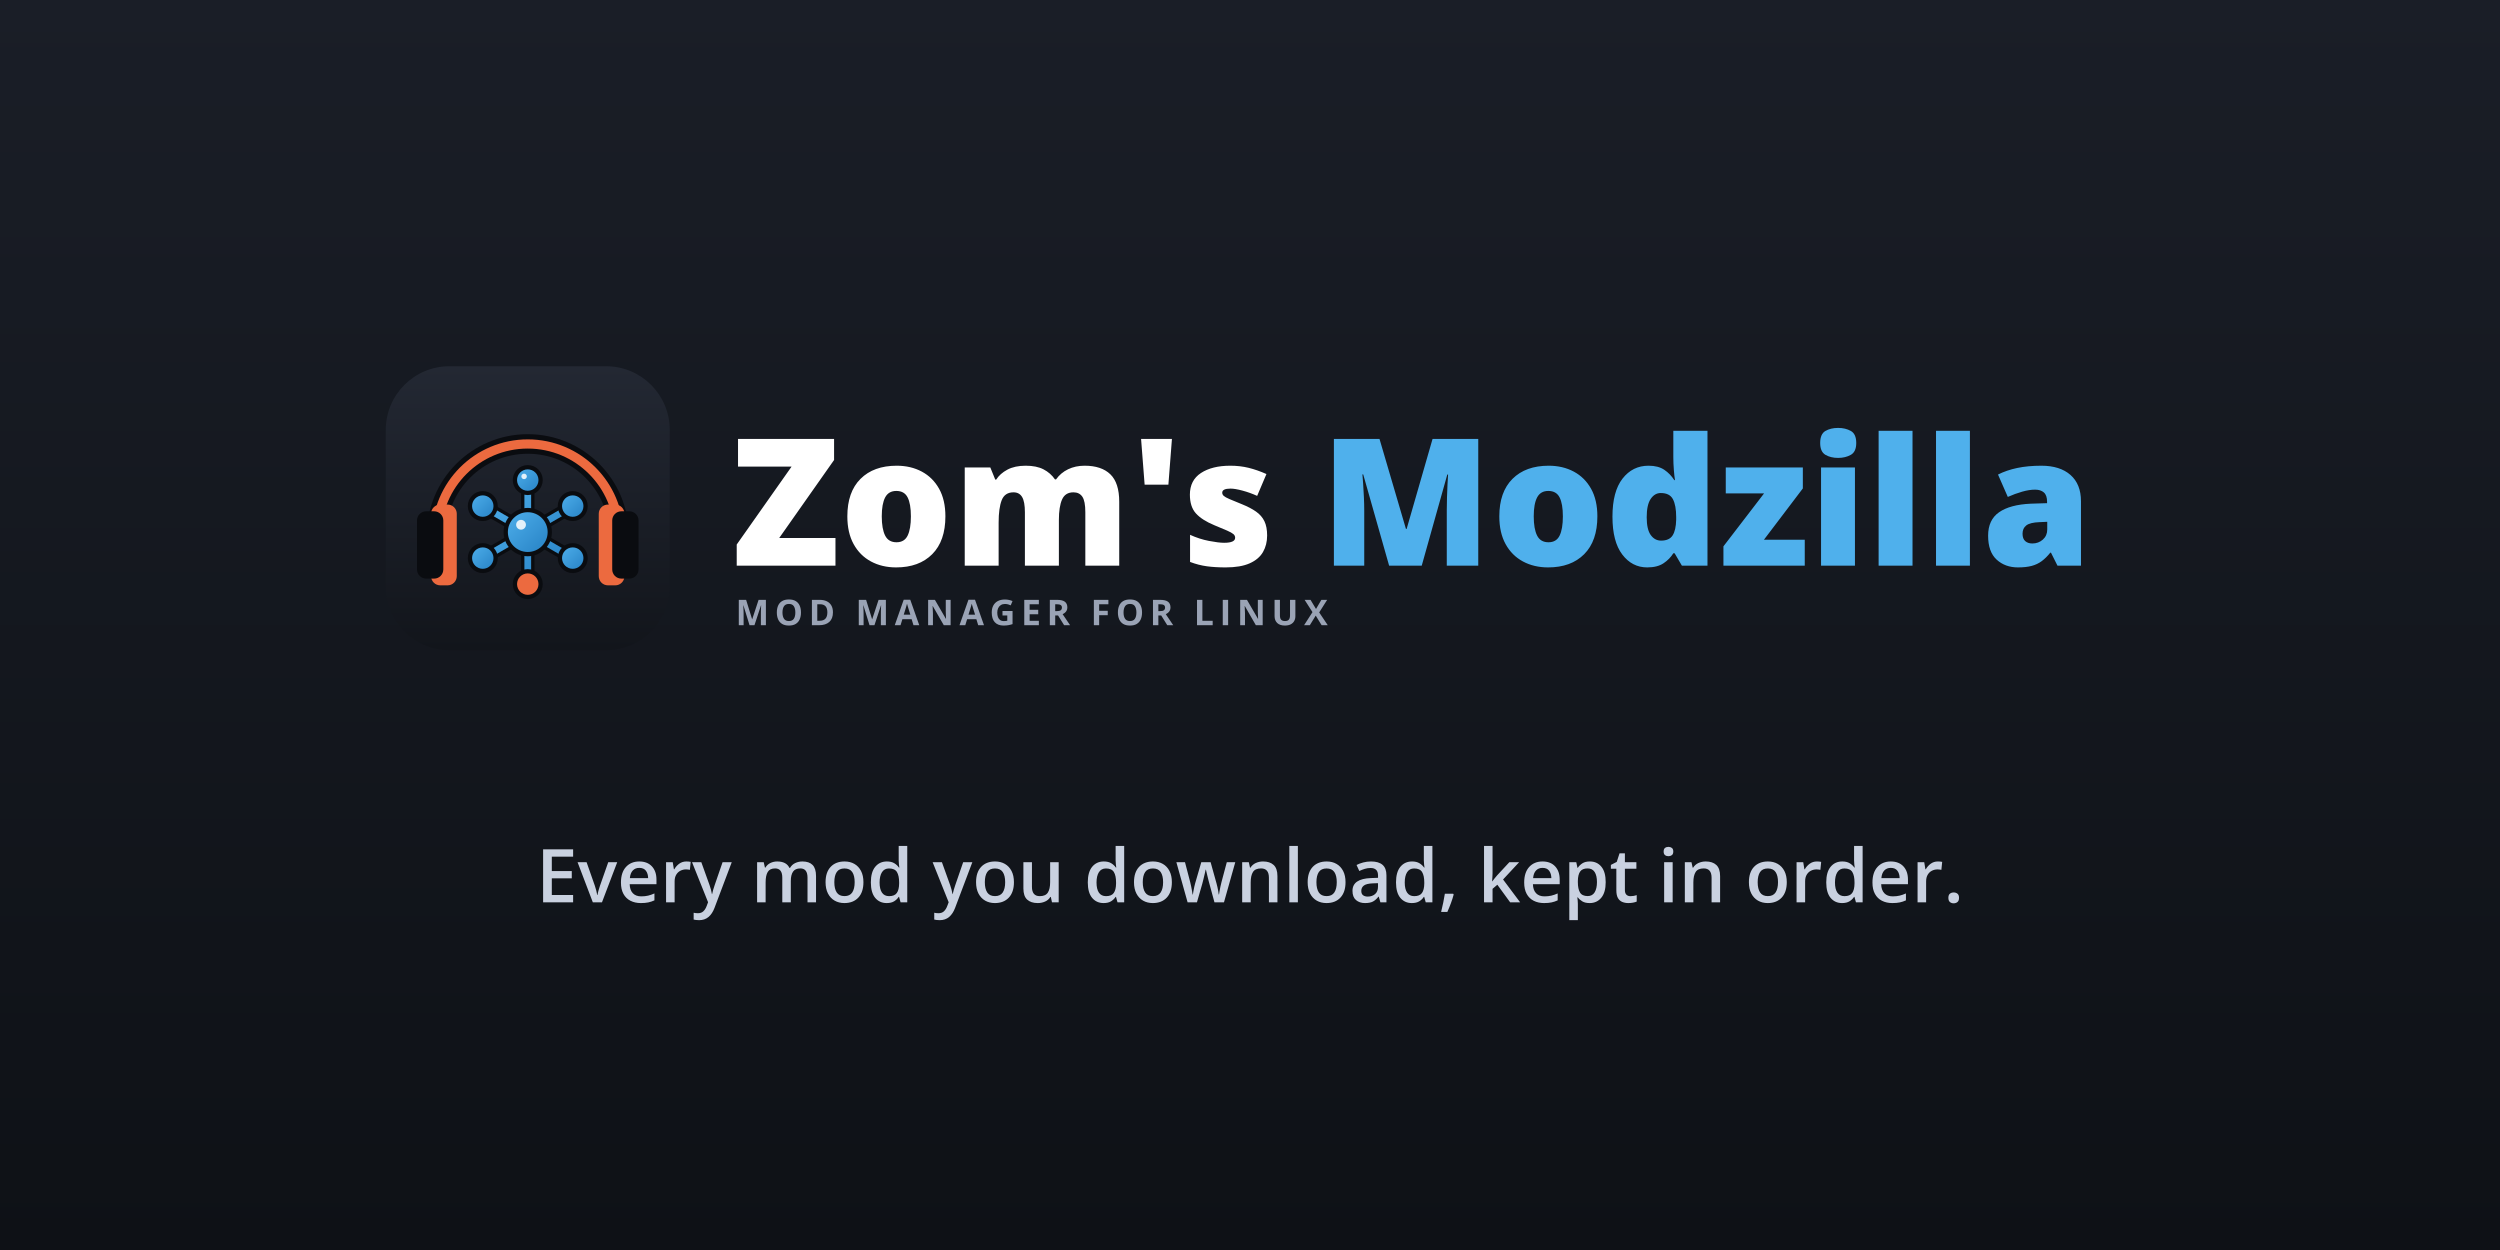
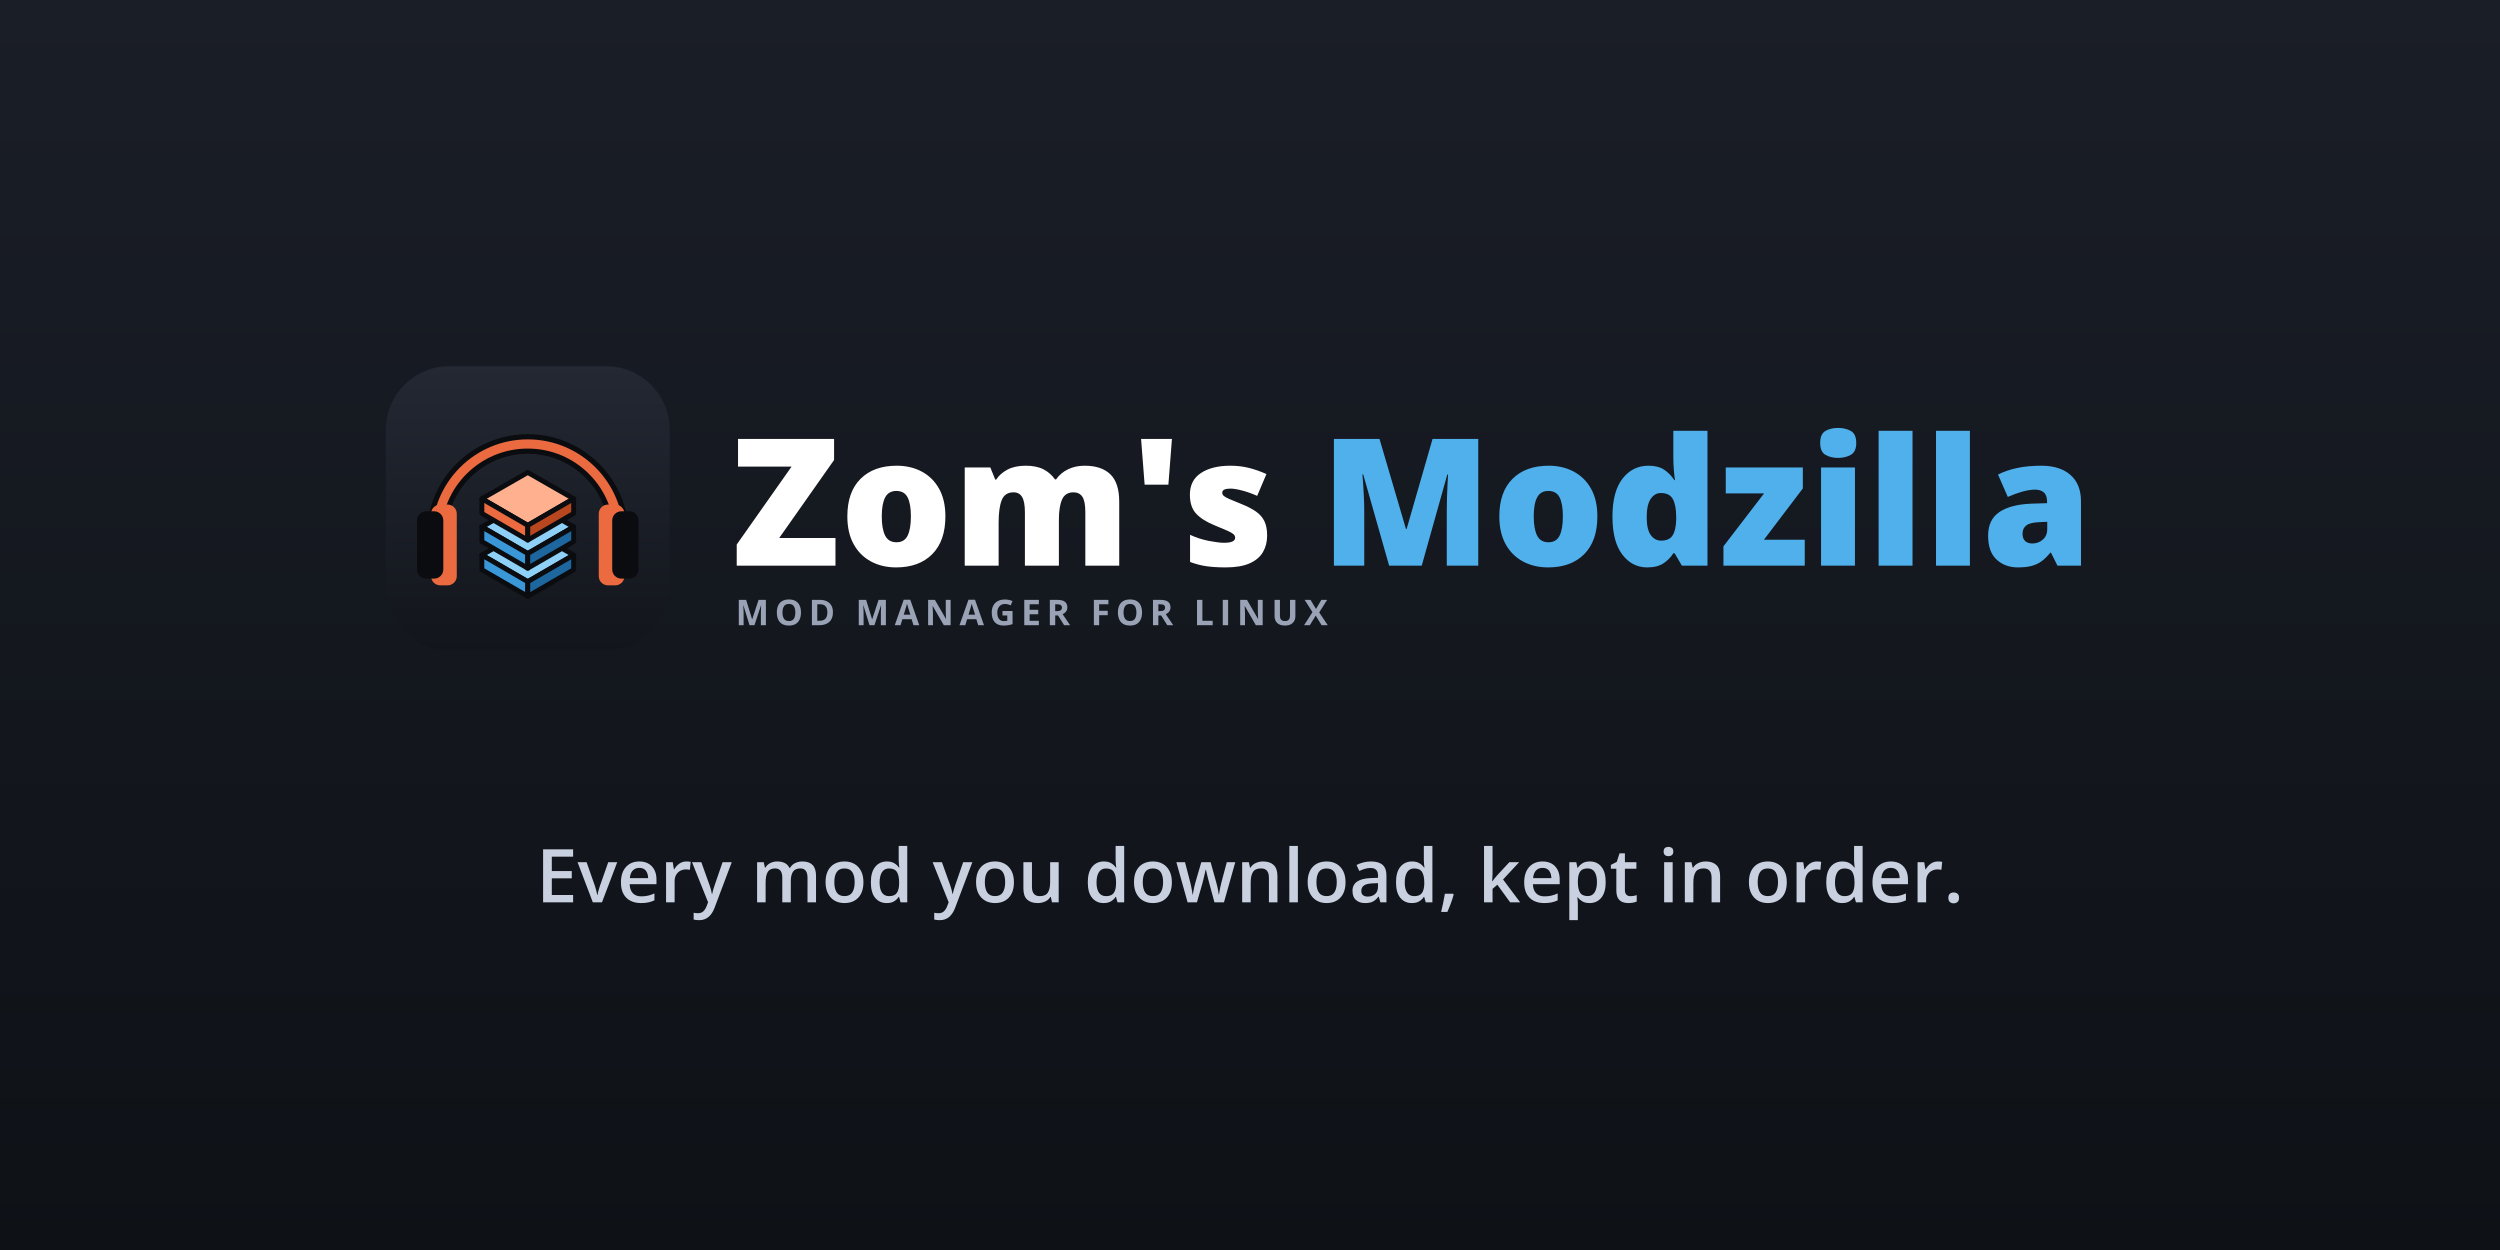
<svg xmlns="http://www.w3.org/2000/svg" viewBox="0 0 1280 640" width="1280" height="640">
  <defs>
    <linearGradient id="page" x1="0" y1="0" x2="0" y2="1">
      <stop offset="0" stop-color="#1a1e27" />
      <stop offset="1" stop-color="#0e1116" />
    </linearGradient>
  </defs>
  <rect width="1280" height="640" fill="url(#page)" />
  <g transform="translate(190.0 180) scale(0.5347594)">
    <g transform="scale(0.29297)">
      <defs>
        <linearGradient id="bg" x1="0" y1="0" x2="0" y2="1">
          <stop offset="0" stop-color="#232833" />
          <stop offset="1" stop-color="#12151b" />
        </linearGradient>
-         <linearGradient id="blue" x1="0" y1="0" x2="1" y2="1">
-           <stop offset="0" stop-color="#4fb0ec" />
-           <stop offset="1" stop-color="#2580c3" />
-         </linearGradient>
      </defs>
      <rect x="48" y="48" width="928" height="928" rx="208" fill="url(#bg)" />
      <path d="M 214 600 A 298 298 0 0 1 810 600" fill="none" stroke="#0a0c10" stroke-width="64" stroke-linecap="round" />
      <path d="M 214 600 A 298 298 0 0 1 810 600" fill="none" stroke="#ec6a3f" stroke-width="30" stroke-linecap="round" />
      <rect x="196" y="500" width="84" height="264" rx="30" fill="#ec6a3f" />
      <rect x="150" y="522" width="86" height="220" rx="30" fill="#0a0c10" />
      <rect x="744" y="500" width="84" height="264" rx="30" fill="#ec6a3f" />
      <rect x="788" y="522" width="86" height="220" rx="30" fill="#0a0c10" />
-       <g stroke="#0a0c10" stroke-width="44" stroke-linecap="round">
-         <path d="M512 590 L512 420 M512 590 L659 505 M512 590 L659 675 M512 590 L512 760 M512 590 L365 675 M512 590 L365 505" />
+       <g>
+         <path d="M 512 579 L 662 665 L 512 752 L 362 665 Z" fill="#8fd0f7" stroke="#0a0c10" stroke-width="16" stroke-linejoin="round" />
+         <path d="M 362 665 L 512 752 L 512 800 L 362 713 Z" fill="#3a97d8" stroke="#0a0c10" stroke-width="16" stroke-linejoin="round" />
+         <path d="M 662 665 L 512 752 L 512 800 L 662 713 Z" fill="#1d669e" stroke="#0a0c10" stroke-width="16" stroke-linejoin="round" />
+         <path d="M 512 487 L 662 573 L 512 660 L 362 573 Z" fill="#8fd0f7" stroke="#0a0c10" stroke-width="16" stroke-linejoin="round" />
+         <path d="M 362 573 L 512 660 L 512 708 L 362 621 Z" fill="#3a97d8" stroke="#0a0c10" stroke-width="16" stroke-linejoin="round" />
+         <path d="M 662 573 L 512 660 L 512 708 L 662 621 Z" fill="#1d669e" stroke="#0a0c10" stroke-width="16" stroke-linejoin="round" />
+         <path d="M 512 395 L 662 481 L 512 568 L 362 481 Z" fill="#ffb08f" stroke="#0a0c10" stroke-width="16" stroke-linejoin="round" />
+         <path d="M 362 481 L 512 568 L 512 616 L 362 529 Z" fill="#ec6a3f" stroke="#0a0c10" stroke-width="16" stroke-linejoin="round" />
+         <path d="M 662 481 L 512 568 L 512 616 L 662 529 Z" fill="#b8461f" stroke="#0a0c10" stroke-width="16" stroke-linejoin="round" />
      </g>
-       <g stroke="url(#blue)" stroke-width="22" stroke-linecap="round">
-         <path d="M512 590 L512 420 M512 590 L659 505 M512 590 L659 675 M512 590 L512 760 M512 590 L365 675 M512 590 L365 505" />
-       </g>
-       <g stroke="#0a0c10" stroke-width="14">
-         <circle cx="512" cy="590" r="72" fill="url(#blue)" />
-         <circle cx="512" cy="420" r="42" fill="url(#blue)" />
-         <circle cx="659" cy="505" r="42" fill="url(#blue)" />
-         <circle cx="659" cy="675" r="42" fill="url(#blue)" />
-         <circle cx="365" cy="675" r="42" fill="url(#blue)" />
-         <circle cx="365" cy="505" r="42" fill="url(#blue)" />
-         <circle cx="512" cy="760" r="42" fill="#ec6a3f" />
-       </g>
-       <circle cx="490" cy="566" r="16" fill="#ffffff" opacity=".85" />
-       <circle cx="500" cy="408" r="9" fill="#ffffff" opacity=".85" />
    </g>
    <path d="M444.609 205.0H350.063V184.746L402.607 110.122H351.309V83.643H443.281V103.813L390.737 178.521H444.609ZM549.863 157.769Q549.863 181.343 537.246 194.001Q524.629 206.66 502.715 206.66Q489.185 206.66 478.601 200.974Q468.018 195.288 462 184.373Q455.981 173.457 455.981 157.769Q455.981 134.443 468.599 121.868Q481.216 109.292 503.213 109.292Q516.743 109.292 527.285 114.937Q537.827 120.581 543.845 131.372Q549.863 142.163 549.863 157.769ZM488.936 157.769Q488.936 169.805 492.173 176.196Q495.41 182.588 503.047 182.588Q510.601 182.588 513.713 176.196Q516.826 169.805 516.826 157.769Q516.826 145.732 513.672 139.59Q510.518 133.447 502.881 133.447Q495.493 133.447 492.214 139.59Q488.936 145.732 488.936 157.769ZM683.174 109.292Q699.277 109.292 707.786 117.51Q716.294 125.728 716.294 143.823V205.0H683.838V153.867Q683.838 143.159 680.974 138.967Q678.11 134.775 672.466 134.775Q664.58 134.775 661.55 141.665Q658.521 148.555 658.521 161.172V205.0H625.981V153.867Q625.981 143.657 623.284 139.216Q620.586 134.775 615.107 134.775Q606.724 134.775 603.777 142.288Q600.83 149.8 600.83 163.828V205.0H568.374V110.952H592.861L597.593 122.573H598.506Q602.158 116.846 609.214 113.069Q616.27 109.292 626.729 109.292Q637.104 109.292 643.828 112.778Q650.552 116.265 654.785 122.407H655.781Q660.264 116.099 667.319 112.695Q674.375 109.292 683.174 109.292ZM766.763 83.643 763.359 127.471H740.615L737.212 83.643ZM857.905 176.113Q857.905 185.078 853.921 191.968Q849.937 198.857 841.179 202.759Q832.422 206.66 818.145 206.66Q808.101 206.66 800.173 205.581Q792.246 204.502 784.111 201.431V175.449Q792.993 179.517 802.207 181.301Q811.421 183.086 816.733 183.086Q827.275 183.086 827.275 178.271Q827.275 176.196 825.574 174.744Q823.872 173.291 819.514 171.382Q815.156 169.473 807.271 166.235Q795.483 161.338 789.714 154.946Q783.945 148.555 783.945 137.017Q783.945 123.237 794.57 116.265Q805.195 109.292 822.71 109.292Q832.007 109.292 840.225 111.326Q848.442 113.359 857.241 117.261L848.359 138.179Q841.387 135.024 834.248 133.115Q827.109 131.206 822.876 131.206Q814.907 131.206 814.907 135.107Q814.907 136.851 816.36 138.179Q817.812 139.507 821.88 141.25Q825.947 142.993 833.75 146.147Q841.968 149.468 847.322 153.245Q852.676 157.021 855.291 162.417Q857.905 167.812 857.905 176.113Z" fill="#ffffff" />
    <path d="M974.703 205.0 949.884 117.593H949.137Q949.469 120.996 949.842 126.807Q950.216 132.617 950.548 139.341Q950.88 146.064 950.88 152.29V205.0H921.827V83.643H965.489L990.807 169.805H991.471L1016.29 83.643H1060.035V205.0H1029.903V151.792Q1029.903 146.064 1030.111 139.465Q1030.318 132.866 1030.609 127.014Q1030.899 121.162 1031.148 117.759H1030.401L1005.914 205.0ZM1174.088 157.769Q1174.088 181.343 1161.471 194.001Q1148.854 206.66 1126.939 206.66Q1113.409 206.66 1102.826 200.974Q1092.242 195.288 1086.224 184.373Q1080.206 173.457 1080.206 157.769Q1080.206 134.443 1092.823 121.868Q1105.44 109.292 1127.438 109.292Q1140.968 109.292 1151.51 114.937Q1162.052 120.581 1168.07 131.372Q1174.088 142.163 1174.088 157.769ZM1113.16 157.769Q1113.16 169.805 1116.397 176.196Q1119.635 182.588 1127.271 182.588Q1134.825 182.588 1137.938 176.196Q1141.051 169.805 1141.051 157.769Q1141.051 145.732 1137.896 139.59Q1134.742 133.447 1127.105 133.447Q1119.718 133.447 1116.439 139.59Q1113.16 145.732 1113.16 157.769ZM1221.817 206.66Q1207.291 206.66 1197.911 194.292Q1188.531 181.924 1188.531 158.101Q1188.531 134.028 1198.16 121.66Q1207.789 109.292 1223.062 109.292Q1232.442 109.292 1238.211 113.235Q1243.98 117.178 1247.716 123.071H1248.38Q1247.799 119.502 1247.301 113.235Q1246.803 106.968 1246.803 100.991V75.84H1279.508V205.0H1255.021L1248.048 193.13H1246.803Q1243.399 198.691 1237.464 202.676Q1231.529 206.66 1221.817 206.66ZM1235.099 181.011Q1242.901 181.011 1246.097 176.072Q1249.293 171.133 1249.542 161.006V158.433Q1249.542 147.31 1246.429 141.375Q1243.316 135.439 1234.767 135.439Q1228.956 135.439 1225.138 141.084Q1221.319 146.729 1221.319 158.599Q1221.319 170.303 1225.179 175.657Q1229.039 181.011 1235.099 181.011ZM1372.643 205.0H1294.781V186.489L1333.712 135.771H1297.022V110.952H1370.816V131.04L1333.546 180.181H1372.643ZM1404.601 73.101Q1411.573 73.101 1416.761 76.006Q1421.949 78.911 1421.949 87.544Q1421.949 95.928 1416.761 98.875Q1411.573 101.821 1404.601 101.821Q1397.462 101.821 1392.44 98.875Q1387.418 95.928 1387.418 87.544Q1387.418 78.911 1392.44 76.006Q1397.462 73.101 1404.601 73.101ZM1420.704 110.952V205.0H1388.248V110.952ZM1475.821 205.0H1443.365V75.84H1475.821ZM1530.772 205.0H1498.316V75.84H1530.772ZM1599.171 109.292Q1617.018 109.292 1627.062 118.132Q1637.105 126.973 1637.105 143.325V205.0H1614.61L1608.385 192.549H1607.721Q1603.736 197.529 1599.544 200.642Q1595.353 203.755 1589.957 205.208Q1584.562 206.66 1576.759 206.66Q1564.474 206.66 1556.339 199.189Q1548.204 191.719 1548.204 176.279Q1548.204 161.172 1558.663 153.867Q1569.122 146.562 1588.961 145.649L1604.649 145.151V143.823Q1604.649 137.515 1601.537 134.858Q1598.424 132.202 1593.194 132.202Q1587.633 132.202 1580.785 134.153Q1573.937 136.104 1567.047 139.175L1557.667 117.759Q1565.802 113.608 1576.095 111.45Q1586.388 109.292 1599.171 109.292ZM1604.815 162.998 1597.345 163.33Q1588.38 163.662 1584.769 166.443Q1581.158 169.224 1581.158 174.37Q1581.158 179.185 1583.731 181.467Q1586.305 183.75 1590.538 183.75Q1596.432 183.75 1600.624 180.015Q1604.815 176.279 1604.815 170.303Z" fill="#4fb0ec" />
    <path d="M362.331 262.0 356.487 242.958H356.338Q356.371 243.639 356.446 245.008Q356.521 246.378 356.587 247.922Q356.653 249.466 356.653 250.711V262.0H352.055V237.729H359.061L364.805 256.289H364.904L370.997 237.729H378.003V262.0H373.205V250.512Q373.205 249.366 373.247 247.872Q373.288 246.378 373.354 245.025Q373.421 243.672 373.454 242.991H373.305L367.046 262.0ZM411.583 249.831Q411.583 253.583 410.346 256.397Q409.109 259.211 406.552 260.771Q403.996 262.332 400.028 262.332Q396.077 262.332 393.512 260.771Q390.947 259.211 389.71 256.389Q388.473 253.566 388.473 249.798Q388.473 246.029 389.71 243.232Q390.947 240.435 393.52 238.891Q396.093 237.347 400.061 237.347Q404.012 237.347 406.561 238.891Q409.109 240.435 410.346 243.24Q411.583 246.046 411.583 249.831ZM393.869 249.831Q393.869 253.649 395.33 255.833Q396.791 258.016 400.028 258.016Q403.315 258.016 404.751 255.833Q406.187 253.649 406.187 249.831Q406.187 246.013 404.759 243.821Q403.332 241.63 400.061 241.63Q396.807 241.63 395.338 243.821Q393.869 246.013 393.869 249.831ZM442.191 249.632Q442.191 255.774 438.696 258.887Q435.201 262.0 428.926 262.0H422.053V237.729H429.673Q433.491 237.729 436.297 239.082Q439.103 240.435 440.647 243.083Q442.191 245.73 442.191 249.632ZM436.845 249.765Q436.845 245.73 435.077 243.838Q433.309 241.945 429.939 241.945H427.199V257.75H429.407Q436.845 257.75 436.845 249.765ZM477.209 262.0 471.365 242.958H471.216Q471.249 243.639 471.324 245.008Q471.399 246.378 471.465 247.922Q471.531 249.466 471.531 250.711V262.0H466.933V237.729H473.939L479.683 256.289H479.782L485.875 237.729H492.881V262.0H488.083V250.512Q488.083 249.366 488.125 247.872Q488.166 246.378 488.233 245.025Q488.299 243.672 488.332 242.991H488.183L481.924 262.0ZM519.289 262.0 517.529 256.223H508.68L506.921 262.0H501.376L509.942 237.629H516.234L524.834 262.0ZM516.301 251.906 514.541 246.262Q514.375 245.697 514.101 244.809Q513.827 243.921 513.553 243Q513.279 242.078 513.113 241.397Q512.947 242.078 512.657 243.083Q512.366 244.087 512.1 244.983Q511.835 245.88 511.719 246.262L509.975 251.906ZM554.861 262.0H548.32L537.761 243.639H537.612Q537.695 245.365 537.778 247.108Q537.861 248.852 537.927 250.578V262.0H533.328V237.729H539.82L550.362 255.907H550.478Q550.411 254.23 550.345 252.562Q550.279 250.894 550.229 249.217V237.729H554.861ZM581.268 262.0 579.509 256.223H570.66L568.9 262.0H563.355L571.922 237.629H578.214L586.813 262.0ZM578.28 251.906 576.52 246.262Q576.354 245.697 576.08 244.809Q575.807 243.921 575.533 243Q575.259 242.078 575.093 241.397Q574.927 242.078 574.636 243.083Q574.346 244.087 574.08 244.983Q573.814 245.88 573.698 246.262L571.955 251.906ZM604.522 248.37H614.151V260.954Q612.242 261.585 610.183 261.958Q608.124 262.332 605.518 262.332Q600.073 262.332 597.151 259.136Q594.229 255.94 594.229 249.831Q594.229 246.013 595.698 243.224Q597.167 240.435 599.998 238.907Q602.829 237.38 606.913 237.38Q608.838 237.38 610.714 237.795Q612.59 238.21 614.118 238.874L612.408 242.991Q611.295 242.427 609.868 242.045Q608.44 241.663 606.879 241.663Q604.638 241.663 602.986 242.692Q601.334 243.722 600.43 245.573Q599.525 247.424 599.525 249.931Q599.525 252.305 600.172 254.139Q600.82 255.974 602.214 257.011Q603.609 258.049 605.85 258.049Q606.946 258.049 607.701 257.941Q608.457 257.833 609.121 257.717V252.653H604.522ZM639.347 262.0H625.368V237.729H639.347V241.945H630.515V247.274H638.732V251.491H630.515V257.75H639.347ZM656.922 237.729Q661.886 237.729 664.252 239.53Q666.618 241.331 666.618 245.0Q666.618 246.66 665.987 247.905Q665.356 249.15 664.327 250.014Q663.297 250.877 662.102 251.425L669.241 262.0H663.53L657.736 252.687H654.997V262.0H649.85V237.729ZM656.557 241.945H654.997V248.503H656.657Q659.213 248.503 660.317 247.648Q661.421 246.793 661.421 245.133Q661.421 243.406 660.234 242.676Q659.047 241.945 656.557 241.945ZM697.071 262.0H692.008V237.729H705.92V241.945H697.071V248.204H705.305V252.404H697.071ZM738.138 249.831Q738.138 253.583 736.901 256.397Q735.664 259.211 733.108 260.771Q730.551 262.332 726.583 262.332Q722.632 262.332 720.067 260.771Q717.502 259.211 716.265 256.389Q715.029 253.566 715.029 249.798Q715.029 246.029 716.265 243.232Q717.502 240.435 720.075 238.891Q722.649 237.347 726.616 237.347Q730.568 237.347 733.116 238.891Q735.664 240.435 736.901 243.24Q738.138 246.046 738.138 249.831ZM720.424 249.831Q720.424 253.649 721.885 255.833Q723.346 258.016 726.583 258.016Q729.87 258.016 731.306 255.833Q732.742 253.649 732.742 249.831Q732.742 246.013 731.315 243.821Q729.887 241.63 726.616 241.63Q723.363 241.63 721.893 243.821Q720.424 246.013 720.424 249.831ZM755.681 237.729Q760.644 237.729 763.01 239.53Q765.376 241.331 765.376 245.0Q765.376 246.66 764.745 247.905Q764.114 249.15 763.085 250.014Q762.056 250.877 760.86 251.425L767.999 262.0H762.288L756.494 252.687H753.755V262.0H748.608V237.729ZM755.315 241.945H753.755V248.503H755.415Q757.972 248.503 759.076 247.648Q760.18 246.793 760.18 245.133Q760.18 243.406 758.993 242.676Q757.806 241.945 755.315 241.945ZM790.766 262.0V237.729H795.912V257.75H805.757V262.0ZM815.414 262.0V237.729H820.56V262.0ZM853.642 262.0H847.101L836.542 243.639H836.393Q836.476 245.365 836.559 247.108Q836.642 248.852 836.708 250.578V262.0H832.109V237.729H838.601L849.143 255.907H849.259Q849.192 254.23 849.126 252.562Q849.06 250.894 849.01 249.217V237.729H853.642ZM884.947 237.729V253.434Q884.947 255.94 883.843 257.958Q882.739 259.975 880.506 261.153Q878.273 262.332 874.886 262.332Q870.072 262.332 867.548 259.875Q865.025 257.418 865.025 253.367V237.729H870.155V252.587Q870.155 255.592 871.383 256.804Q872.612 258.016 875.019 258.016Q877.543 258.016 878.68 256.696Q879.817 255.376 879.817 252.554V237.729ZM915.953 262.0H910.076L904.432 252.819L898.787 262.0H893.276L901.327 249.482L893.79 237.729H899.468L904.697 246.461L909.827 237.729H915.372L907.752 249.765Z" fill="#9aa3b5" />
  </g>
  <path transform="translate(274.5098 462)" d="M18.926 0.0H3.562V-27.127H18.926V-23.379H8.016V-16.013H18.239V-12.283H8.016V-3.767H18.926ZM29.02 0.0 21.208 -20.54H25.828L30.059 -8.479Q30.448 -7.329 30.792 -5.993Q31.135 -4.657 31.265 -3.748H31.413Q31.543 -4.694 31.914 -6.021Q32.285 -7.348 32.675 -8.479L36.905 -20.54H41.507L33.695 0.0ZM52.807 -20.93Q56.907 -20.93 59.254 -18.434Q61.602 -15.938 61.602 -11.615V-9.277H47.89Q47.964 -6.29 49.495 -4.676Q51.025 -3.062 53.79 -3.062Q55.738 -3.062 57.315 -3.433Q58.893 -3.804 60.562 -4.564V-1.021Q59.004 -0.297 57.417 0.037Q55.831 0.371 53.604 0.371Q50.58 0.371 48.279 -0.807Q45.979 -1.985 44.698 -4.314Q43.418 -6.643 43.418 -10.131Q43.418 -15.308 45.988 -18.119Q48.558 -20.93 52.807 -20.93ZM52.807 -17.646Q50.747 -17.646 49.476 -16.31Q48.205 -14.974 47.982 -12.395H57.334Q57.297 -14.695 56.202 -16.17Q55.107 -17.646 52.807 -17.646ZM76.928 -20.93Q78.115 -20.93 79.117 -20.726L78.709 -16.644Q78.319 -16.736 77.753 -16.801Q77.188 -16.866 76.742 -16.866Q75.184 -16.866 73.848 -16.18Q72.512 -15.493 71.705 -14.129Q70.897 -12.766 70.897 -10.743V0.0H66.519V-20.54H69.933L70.526 -16.922H70.73Q71.64 -18.573 73.217 -19.751Q74.794 -20.93 76.928 -20.93ZM79.822 -20.54H84.572L88.784 -8.813Q89.192 -7.589 89.508 -6.476Q89.823 -5.362 89.99 -4.249H90.102Q90.287 -5.214 90.63 -6.401Q90.974 -7.589 91.4 -8.813L95.445 -20.54H100.14L91.326 2.82Q90.194 5.845 88.255 7.487Q86.316 9.129 83.422 9.129Q82.494 9.129 81.808 9.027Q81.121 8.925 80.639 8.813V5.325Q81.028 5.437 81.613 5.501Q82.197 5.566 82.847 5.566Q84.591 5.566 85.648 4.537Q86.706 3.507 87.3 1.874L88.023 -0.056ZM136.34 -20.93Q139.772 -20.93 141.535 -19.139Q143.298 -17.349 143.298 -13.434V0.0H138.938V-12.654Q138.938 -17.367 135.264 -17.367Q132.666 -17.367 131.525 -15.707Q130.384 -14.046 130.384 -10.892V0.0H126.023V-12.654Q126.023 -17.367 122.35 -17.367Q119.641 -17.367 118.564 -15.54Q117.488 -13.712 117.488 -10.261V0.0H113.128V-20.54H116.523L117.136 -17.775H117.377Q118.305 -19.371 119.928 -20.15Q121.552 -20.93 123.426 -20.93Q125.727 -20.93 127.304 -20.123Q128.881 -19.315 129.66 -17.664H129.994Q130.959 -19.334 132.675 -20.132Q134.392 -20.93 136.34 -20.93ZM167.567 -10.316Q167.567 -5.214 164.951 -2.421Q162.335 0.371 157.808 0.371Q154.987 0.371 152.816 -0.881Q150.646 -2.134 149.412 -4.518Q148.178 -6.902 148.178 -10.316Q148.178 -15.4 150.785 -18.165Q153.392 -20.93 157.938 -20.93Q160.776 -20.93 162.947 -19.677Q165.118 -18.425 166.343 -16.059Q167.567 -13.693 167.567 -10.316ZM152.668 -10.316Q152.668 -6.921 153.902 -5.056Q155.136 -3.191 157.882 -3.191Q160.591 -3.191 161.834 -5.065Q163.077 -6.939 163.077 -10.316Q163.077 -13.675 161.843 -15.512Q160.609 -17.349 157.863 -17.349Q155.136 -17.349 153.902 -15.521Q152.668 -13.693 152.668 -10.316ZM179.479 0.371Q175.806 0.371 173.588 -2.301Q171.371 -4.973 171.371 -10.224Q171.371 -15.512 173.625 -18.221Q175.88 -20.93 179.572 -20.93Q181.892 -20.93 183.376 -20.021Q184.86 -19.111 185.751 -17.812H185.955Q185.862 -18.388 185.742 -19.464Q185.621 -20.54 185.621 -21.486V-28.871H190.0V0.0H186.586L185.807 -2.802H185.621Q184.768 -1.466 183.302 -0.547Q181.836 0.371 179.479 0.371ZM180.704 -3.173Q183.506 -3.173 184.656 -4.787Q185.807 -6.401 185.844 -9.63V-10.205Q185.844 -13.656 184.73 -15.502Q183.617 -17.349 180.667 -17.349Q178.292 -17.349 177.067 -15.447Q175.843 -13.545 175.843 -10.149Q175.843 -6.754 177.067 -4.963Q178.292 -3.173 180.704 -3.173ZM203.007 -20.54H207.757L211.969 -8.813Q212.377 -7.589 212.692 -6.476Q213.008 -5.362 213.175 -4.249H213.286Q213.472 -5.214 213.815 -6.401Q214.158 -7.589 214.585 -8.813L218.63 -20.54H223.324L214.511 2.82Q213.379 5.845 211.44 7.487Q209.501 9.129 206.606 9.129Q205.679 9.129 204.992 9.027Q204.306 8.925 203.823 8.813V5.325Q204.213 5.437 204.797 5.501Q205.382 5.566 206.031 5.566Q207.775 5.566 208.833 4.537Q209.891 3.507 210.484 1.874L211.208 -0.056ZM244.625 -10.316Q244.625 -5.214 242.009 -2.421Q239.393 0.371 234.865 0.371Q232.045 0.371 229.874 -0.881Q227.703 -2.134 226.469 -4.518Q225.235 -6.902 225.235 -10.316Q225.235 -15.4 227.842 -18.165Q230.449 -20.93 234.995 -20.93Q237.834 -20.93 240.005 -19.677Q242.176 -18.425 243.4 -16.059Q244.625 -13.693 244.625 -10.316ZM229.726 -10.316Q229.726 -6.921 230.959 -5.056Q232.193 -3.191 234.939 -3.191Q237.648 -3.191 238.892 -5.065Q240.135 -6.939 240.135 -10.316Q240.135 -13.675 238.901 -15.512Q237.667 -17.349 234.921 -17.349Q232.193 -17.349 230.959 -15.521Q229.726 -13.693 229.726 -10.316ZM267.54 -20.54V0.0H264.107L263.514 -2.765H263.272Q262.308 -1.169 260.563 -0.399Q258.819 0.371 256.815 0.371Q253.327 0.371 251.397 -1.41Q249.468 -3.191 249.468 -7.125V-20.54H253.847V-7.941Q253.847 -3.173 257.854 -3.173Q260.823 -3.173 261.992 -5.01Q263.161 -6.847 263.161 -10.316V-20.54ZM290.548 0.371Q286.874 0.371 284.657 -2.301Q282.439 -4.973 282.439 -10.224Q282.439 -15.512 284.694 -18.221Q286.948 -20.93 290.641 -20.93Q292.96 -20.93 294.444 -20.021Q295.929 -19.111 296.819 -17.812H297.023Q296.931 -18.388 296.81 -19.464Q296.689 -20.54 296.689 -21.486V-28.871H301.068V0.0H297.654L296.875 -2.802H296.689Q295.836 -1.466 294.37 -0.547Q292.904 0.371 290.548 0.371ZM291.772 -3.173Q294.574 -3.173 295.725 -4.787Q296.875 -6.401 296.912 -9.63V-10.205Q296.912 -13.656 295.799 -15.502Q294.686 -17.349 291.735 -17.349Q289.36 -17.349 288.136 -15.447Q286.911 -13.545 286.911 -10.149Q286.911 -6.754 288.136 -4.963Q289.36 -3.173 291.772 -3.173ZM325.486 -10.316Q325.486 -5.214 322.87 -2.421Q320.254 0.371 315.727 0.371Q312.906 0.371 310.735 -0.881Q308.564 -2.134 307.331 -4.518Q306.097 -6.902 306.097 -10.316Q306.097 -15.4 308.704 -18.165Q311.311 -20.93 315.856 -20.93Q318.695 -20.93 320.866 -19.677Q323.037 -18.425 324.262 -16.059Q325.486 -13.693 325.486 -10.316ZM310.587 -10.316Q310.587 -6.921 311.821 -5.056Q313.055 -3.191 315.801 -3.191Q318.51 -3.191 319.753 -5.065Q320.996 -6.939 320.996 -10.316Q320.996 -13.675 319.762 -15.512Q318.528 -17.349 315.782 -17.349Q313.055 -17.349 311.821 -15.521Q310.587 -13.693 310.587 -10.316ZM347.288 -0.019 344.69 -9.574Q344.486 -10.261 344.236 -11.272Q343.985 -12.283 343.726 -13.35Q343.466 -14.417 343.252 -15.326Q343.039 -16.235 342.928 -16.736H342.779Q342.649 -16.068 342.334 -14.714Q342.019 -13.359 341.666 -11.912Q341.313 -10.465 341.054 -9.5L338.326 -0.019H333.539L327.787 -20.559H332.203L334.875 -10.354Q335.135 -9.314 335.376 -8.108Q335.617 -6.902 335.812 -5.808Q336.007 -4.713 336.1 -4.008H336.248Q336.322 -4.676 336.526 -5.78Q336.73 -6.884 336.972 -7.979Q337.213 -9.073 337.398 -9.704L340.553 -20.559H345.321L348.346 -9.704Q348.55 -8.999 348.791 -7.923Q349.032 -6.847 349.227 -5.789Q349.422 -4.731 349.478 -4.026H349.626Q349.7 -4.639 349.895 -5.733Q350.09 -6.828 350.35 -8.062Q350.609 -9.296 350.888 -10.354L353.615 -20.559H357.957L352.168 -0.019ZM372.188 -20.93Q375.658 -20.93 377.597 -19.139Q379.536 -17.349 379.536 -13.396V0.0H375.176V-12.58Q375.176 -17.367 371.149 -17.367Q368.162 -17.367 367.002 -15.521Q365.843 -13.675 365.843 -10.205V0.0H361.482V-20.54H364.878L365.49 -17.757H365.731Q366.715 -19.353 368.45 -20.141Q370.185 -20.93 372.188 -20.93ZM390.001 0.0H385.622V-28.871H390.001ZM414.4 -10.316Q414.4 -5.214 411.784 -2.421Q409.168 0.371 404.641 0.371Q401.82 0.371 399.649 -0.881Q397.479 -2.134 396.245 -4.518Q395.011 -6.902 395.011 -10.316Q395.011 -15.4 397.618 -18.165Q400.225 -20.93 404.771 -20.93Q407.609 -20.93 409.78 -19.677Q411.951 -18.425 413.176 -16.059Q414.4 -13.693 414.4 -10.316ZM399.501 -10.316Q399.501 -6.921 400.735 -5.056Q401.969 -3.191 404.715 -3.191Q407.424 -3.191 408.667 -5.065Q409.91 -6.939 409.91 -10.316Q409.91 -13.675 408.676 -15.512Q407.442 -17.349 404.696 -17.349Q401.969 -17.349 400.735 -15.521Q399.501 -13.693 399.501 -10.316ZM427.463 -20.93Q431.359 -20.93 433.354 -19.204Q435.349 -17.479 435.349 -13.823V0.0H432.25L431.415 -2.913H431.267Q429.949 -1.225 428.465 -0.427Q426.98 0.371 424.364 0.371Q421.581 0.371 419.772 -1.16Q417.963 -2.69 417.963 -5.9Q417.963 -12.098 427.481 -12.432L431.044 -12.562V-13.638Q431.044 -15.753 430.042 -16.671Q429.04 -17.59 427.259 -17.59Q425.7 -17.59 424.253 -17.145Q422.806 -16.699 421.451 -16.05L420.041 -19.13Q421.544 -19.909 423.455 -20.419Q425.366 -20.93 427.463 -20.93ZM431.025 -9.815 428.372 -9.723Q425.088 -9.593 423.78 -8.591Q422.472 -7.589 422.472 -5.863Q422.472 -4.323 423.381 -3.637Q424.29 -2.95 425.774 -2.95Q428.038 -2.95 429.532 -4.24Q431.025 -5.529 431.025 -8.034ZM448.355 0.371Q444.682 0.371 442.464 -2.301Q440.247 -4.973 440.247 -10.224Q440.247 -15.512 442.501 -18.221Q444.756 -20.93 448.448 -20.93Q450.768 -20.93 452.252 -20.021Q453.736 -19.111 454.627 -17.812H454.831Q454.738 -18.388 454.618 -19.464Q454.497 -20.54 454.497 -21.486V-28.871H458.876V0.0H455.462L454.683 -2.802H454.497Q453.644 -1.466 452.178 -0.547Q450.712 0.371 448.355 0.371ZM449.58 -3.173Q452.382 -3.173 453.532 -4.787Q454.683 -6.401 454.72 -9.63V-10.205Q454.72 -13.656 453.606 -15.502Q452.493 -17.349 449.543 -17.349Q447.168 -17.349 445.943 -15.447Q444.719 -13.545 444.719 -10.149Q444.719 -6.754 445.943 -4.963Q447.168 -3.173 449.58 -3.173ZM469.508 -4.416 469.768 -3.989Q469.248 -1.967 468.357 0.436Q467.467 2.839 466.539 4.898H463.348Q463.904 2.653 464.433 0.121Q464.962 -2.412 465.259 -4.416ZM489.677 -28.871V-14.918Q489.677 -13.972 489.593 -12.849Q489.51 -11.727 489.454 -10.743H489.547Q490.029 -11.374 490.707 -12.246Q491.384 -13.118 491.996 -13.786L498.268 -20.54H503.277L495.058 -11.708L503.815 0.0H498.694L492.126 -9.018L489.677 -6.921V0.0H485.316V-28.871ZM515.264 -20.93Q519.364 -20.93 521.711 -18.434Q524.059 -15.938 524.059 -11.615V-9.277H510.347Q510.421 -6.29 511.952 -4.676Q513.482 -3.062 516.247 -3.062Q518.195 -3.062 519.772 -3.433Q521.35 -3.804 523.02 -4.564V-1.021Q521.461 -0.297 519.875 0.037Q518.288 0.371 516.062 0.371Q513.037 0.371 510.736 -0.807Q508.436 -1.985 507.155 -4.314Q505.875 -6.643 505.875 -10.131Q505.875 -15.308 508.445 -18.119Q511.015 -20.93 515.264 -20.93ZM515.264 -17.646Q513.204 -17.646 511.933 -16.31Q510.662 -14.974 510.439 -12.395H519.791Q519.754 -14.695 518.659 -16.17Q517.564 -17.646 515.264 -17.646ZM539.515 -20.93Q543.17 -20.93 545.387 -18.258Q547.604 -15.586 547.604 -10.316Q547.604 -5.065 545.341 -2.347Q543.077 0.371 539.403 0.371Q537.065 0.371 535.627 -0.501Q534.189 -1.373 533.354 -2.542H533.095Q533.188 -1.8 533.271 -0.9Q533.354 0.0 533.354 0.742V9.11H528.976V-20.54H532.538L533.15 -17.701H533.354Q534.189 -19.019 535.655 -19.974Q537.121 -20.93 539.515 -20.93ZM538.346 -17.367Q535.637 -17.367 534.514 -15.762Q533.392 -14.157 533.354 -10.929V-10.316Q533.354 -6.865 534.449 -5.038Q535.544 -3.21 538.401 -3.21Q540.776 -3.21 541.955 -5.14Q543.133 -7.069 543.133 -10.372Q543.133 -13.693 541.955 -15.53Q540.776 -17.367 538.346 -17.367ZM560.277 -3.154Q561.131 -3.154 561.966 -3.303Q562.801 -3.451 563.487 -3.692V-0.39Q562.764 -0.074 561.613 0.148Q560.463 0.371 559.22 0.371Q557.476 0.371 556.075 -0.213Q554.674 -0.798 553.867 -2.217Q553.06 -3.637 553.06 -6.179V-17.219H550.258V-19.167L553.264 -20.707L554.692 -25.104H557.438V-20.54H563.32V-17.219H557.438V-6.234Q557.438 -4.676 558.208 -3.915Q558.979 -3.154 560.277 -3.154ZM579.741 -28.407Q580.743 -28.407 581.476 -27.869Q582.209 -27.331 582.209 -26.014Q582.209 -24.715 581.476 -24.167Q580.743 -23.62 579.741 -23.62Q578.702 -23.62 577.988 -24.167Q577.273 -24.715 577.273 -26.014Q577.273 -27.331 577.988 -27.869Q578.702 -28.407 579.741 -28.407ZM581.894 -20.54V0.0H577.533V-20.54ZM598.834 -20.93Q602.304 -20.93 604.243 -19.139Q606.182 -17.349 606.182 -13.396V0.0H601.821V-12.58Q601.821 -17.367 597.795 -17.367Q594.808 -17.367 593.648 -15.521Q592.488 -13.675 592.488 -10.205V0.0H588.128V-20.54H591.523L592.136 -17.757H592.377Q593.36 -19.353 595.095 -20.141Q596.83 -20.93 598.834 -20.93ZM640.322 -10.316Q640.322 -5.214 637.706 -2.421Q635.09 0.371 630.562 0.371Q627.742 0.371 625.571 -0.881Q623.4 -2.134 622.167 -4.518Q620.933 -6.902 620.933 -10.316Q620.933 -15.4 623.54 -18.165Q626.146 -20.93 630.692 -20.93Q633.531 -20.93 635.702 -19.677Q637.873 -18.425 639.098 -16.059Q640.322 -13.693 640.322 -10.316ZM625.423 -10.316Q625.423 -6.921 626.657 -5.056Q627.891 -3.191 630.637 -3.191Q633.346 -3.191 634.589 -5.065Q635.832 -6.939 635.832 -10.316Q635.832 -13.675 634.598 -15.512Q633.364 -17.349 630.618 -17.349Q627.891 -17.349 626.657 -15.521Q625.423 -13.693 625.423 -10.316ZM655.741 -20.93Q656.929 -20.93 657.931 -20.726L657.522 -16.644Q657.133 -16.736 656.567 -16.801Q656.001 -16.866 655.556 -16.866Q653.997 -16.866 652.661 -16.18Q651.325 -15.493 650.518 -14.129Q649.711 -12.766 649.711 -10.743V0.0H645.332V-20.54H648.746L649.34 -16.922H649.544Q650.453 -18.573 652.03 -19.751Q653.607 -20.93 655.741 -20.93ZM668.637 0.371Q664.963 0.371 662.746 -2.301Q660.528 -4.973 660.528 -10.224Q660.528 -15.512 662.783 -18.221Q665.037 -20.93 668.729 -20.93Q671.049 -20.93 672.533 -20.021Q674.018 -19.111 674.908 -17.812H675.112Q675.02 -18.388 674.899 -19.464Q674.778 -20.54 674.778 -21.486V-28.871H679.157V0.0H675.743L674.964 -2.802H674.778Q673.925 -1.466 672.459 -0.547Q670.993 0.371 668.637 0.371ZM669.861 -3.173Q672.663 -3.173 673.813 -4.787Q674.964 -6.401 675.001 -9.63V-10.205Q675.001 -13.656 673.888 -15.502Q672.774 -17.349 669.824 -17.349Q667.449 -17.349 666.225 -15.447Q665.0 -13.545 665.0 -10.149Q665.0 -6.754 666.225 -4.963Q667.449 -3.173 669.861 -3.173ZM693.574 -20.93Q697.675 -20.93 700.022 -18.434Q702.369 -15.938 702.369 -11.615V-9.277H688.657Q688.731 -6.29 690.262 -4.676Q691.793 -3.062 694.558 -3.062Q696.506 -3.062 698.083 -3.433Q699.66 -3.804 701.33 -4.564V-1.021Q699.771 -0.297 698.185 0.037Q696.599 0.371 694.372 0.371Q691.348 0.371 689.047 -0.807Q686.746 -1.985 685.466 -4.314Q684.186 -6.643 684.186 -10.131Q684.186 -15.308 686.755 -18.119Q689.325 -20.93 693.574 -20.93ZM693.574 -17.646Q691.515 -17.646 690.244 -16.31Q688.973 -14.974 688.75 -12.395H698.102Q698.064 -14.695 696.97 -16.17Q695.875 -17.646 693.574 -17.646ZM717.695 -20.93Q718.883 -20.93 719.885 -20.726L719.477 -16.644Q719.087 -16.736 718.521 -16.801Q717.955 -16.866 717.51 -16.866Q715.951 -16.866 714.615 -16.18Q713.279 -15.493 712.472 -14.129Q711.665 -12.766 711.665 -10.743V0.0H707.286V-20.54H710.7L711.294 -16.922H711.498Q712.407 -18.573 713.984 -19.751Q715.562 -20.93 717.695 -20.93ZM723.058 -2.301Q723.058 -3.804 723.846 -4.435Q724.635 -5.065 725.767 -5.065Q726.898 -5.065 727.706 -4.435Q728.513 -3.804 728.513 -2.301Q728.513 -0.816 727.706 -0.158Q726.898 0.501 725.767 0.501Q724.635 0.501 723.846 -0.158Q723.058 -0.816 723.058 -2.301Z" fill="#c9d1e0" />
</svg>
